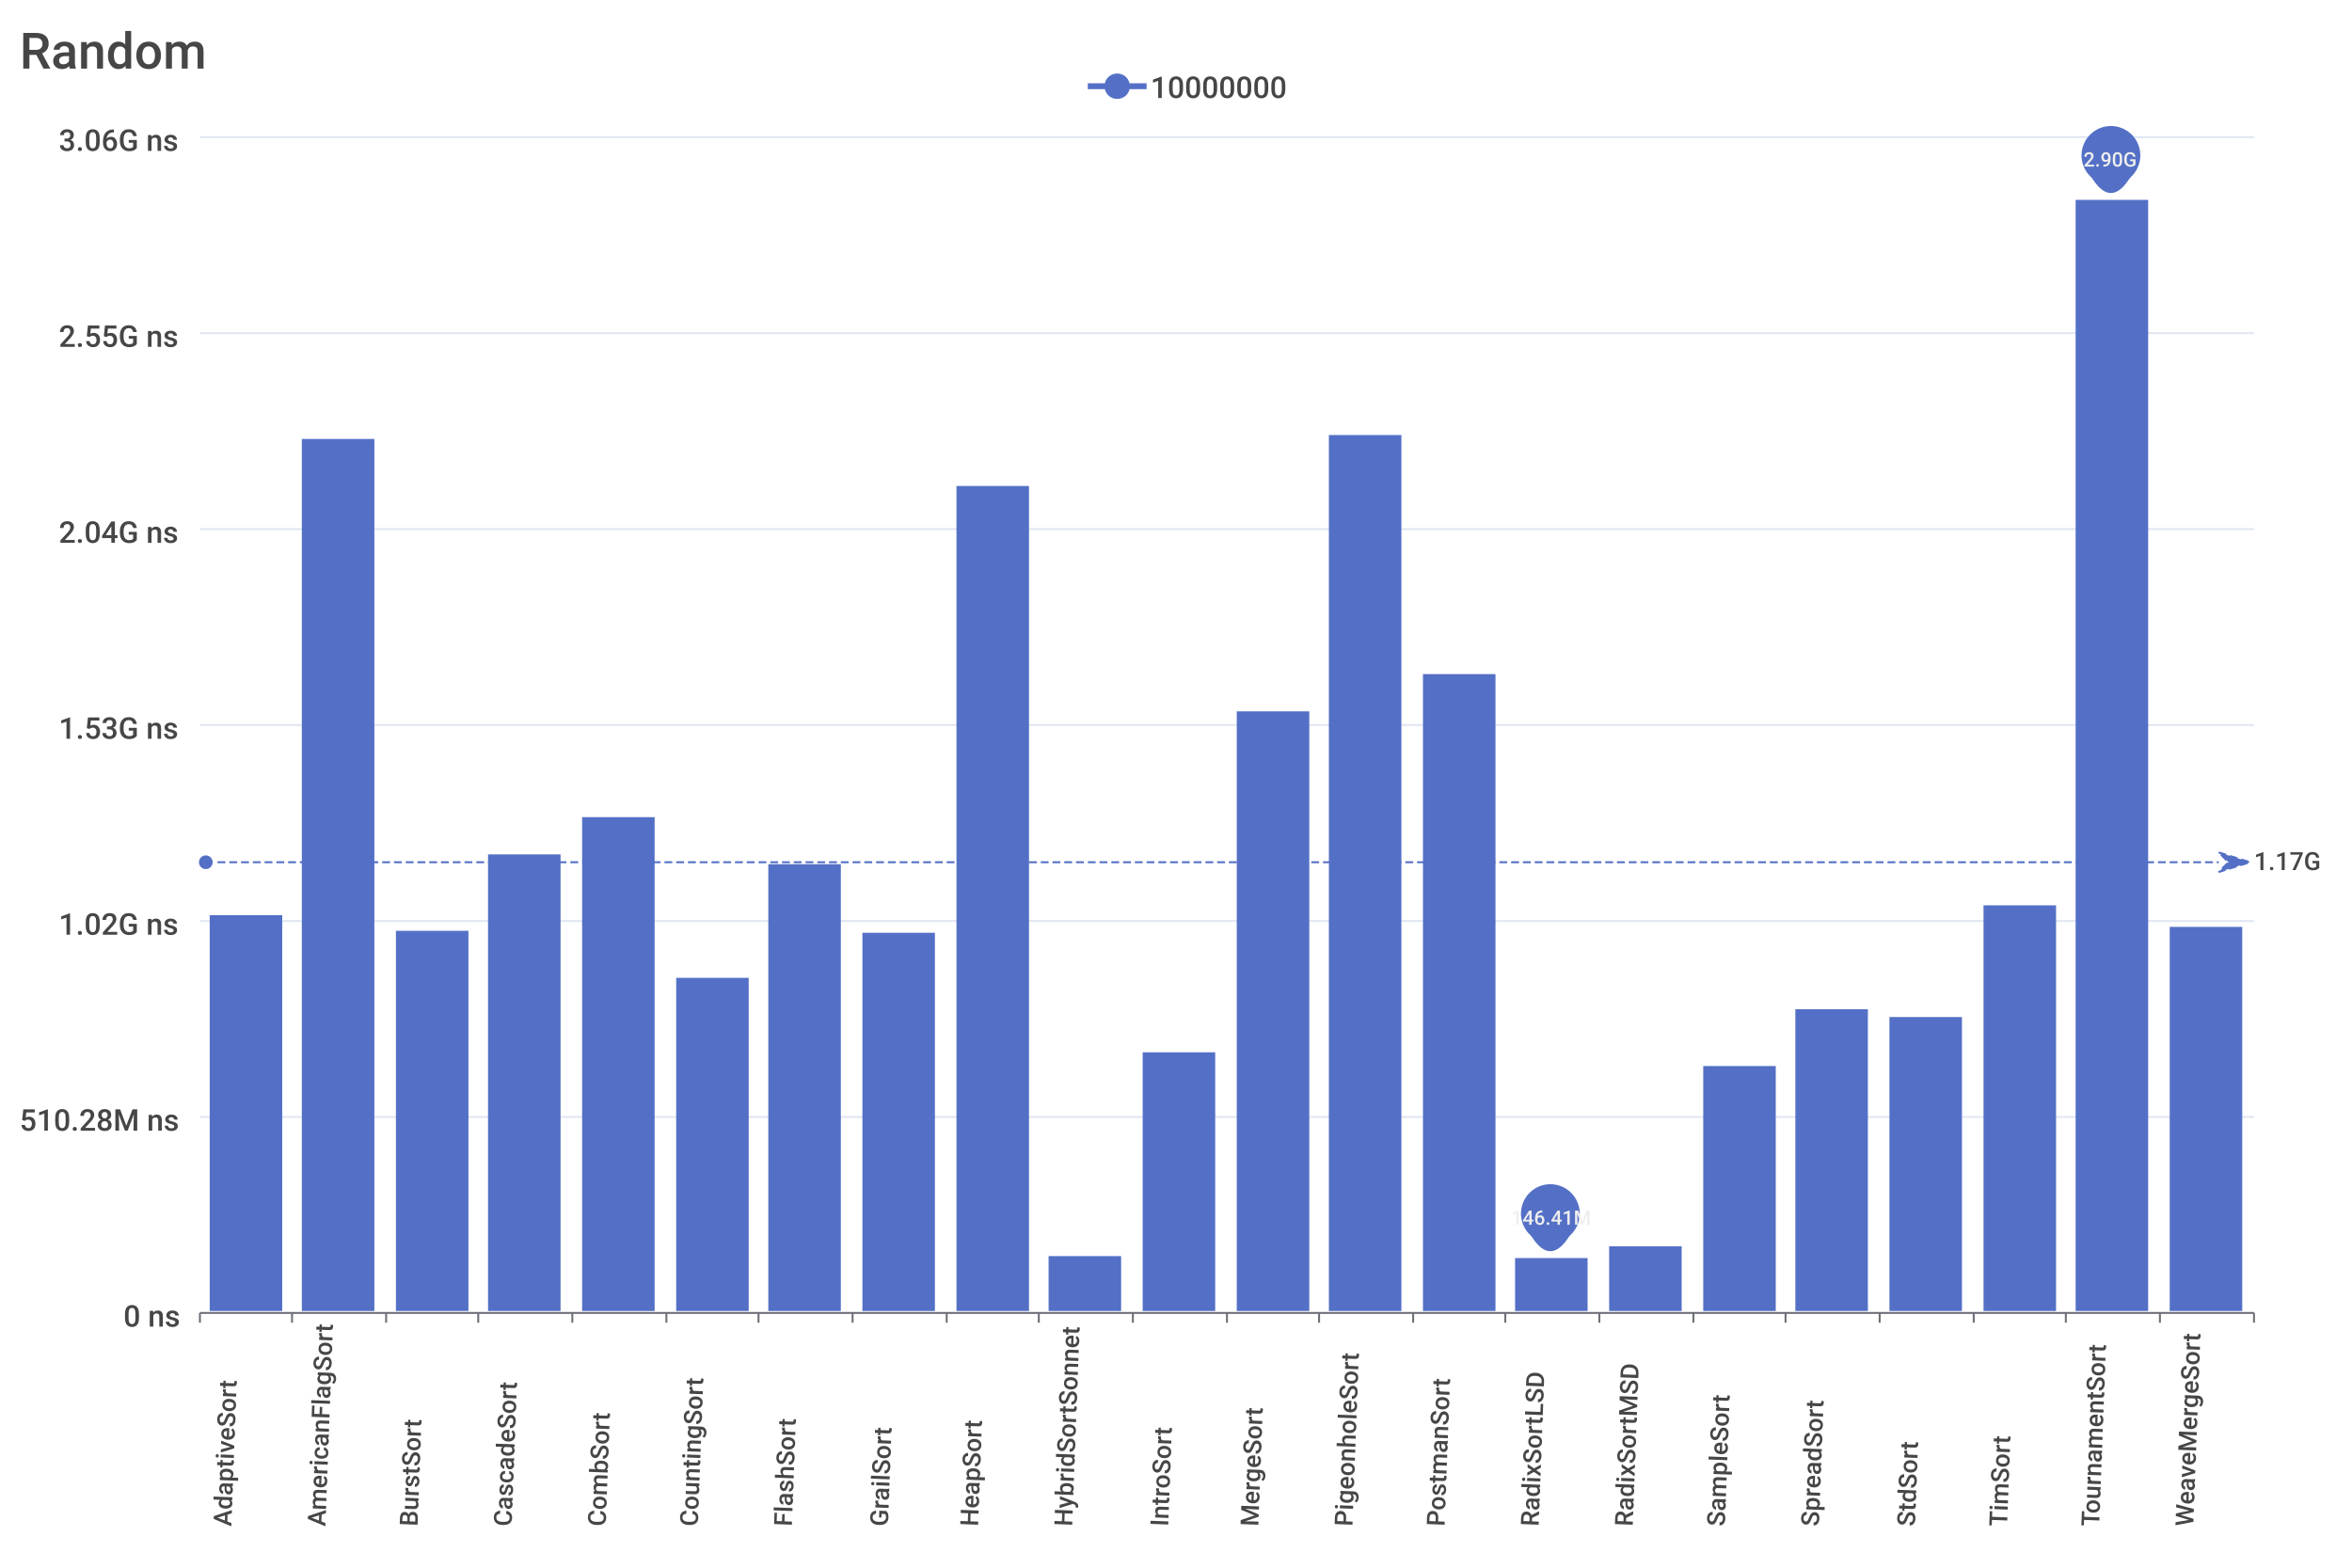
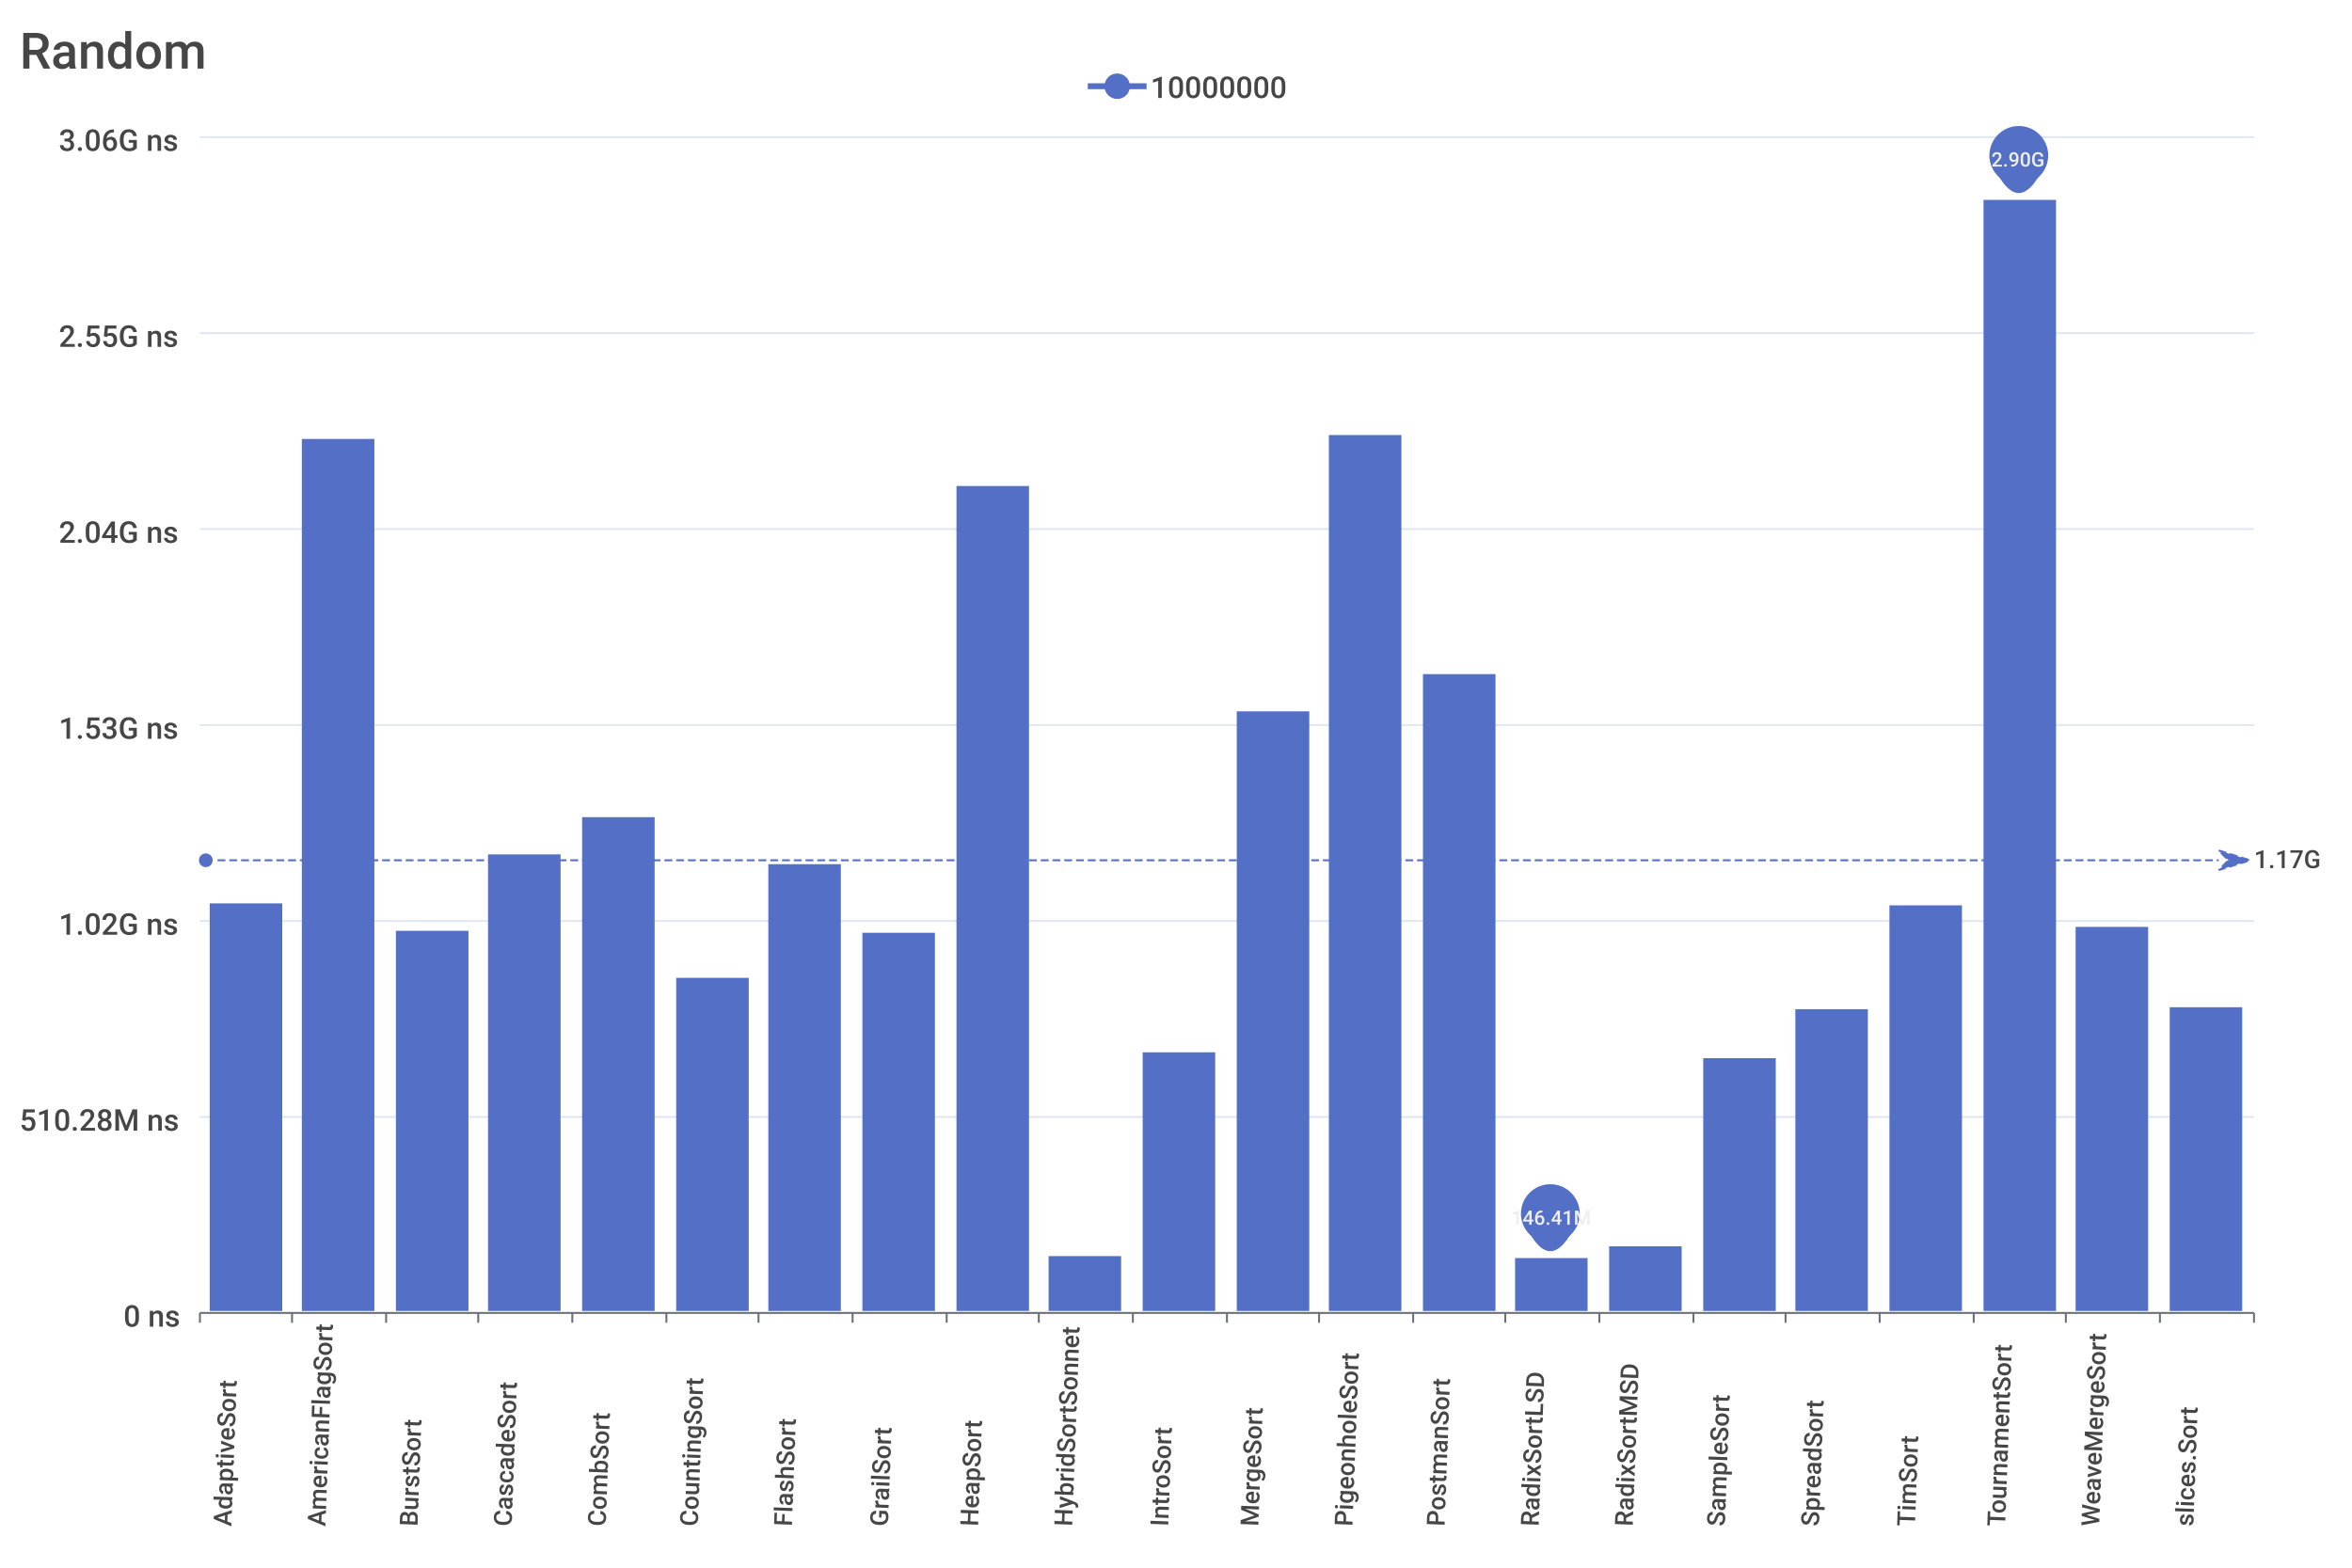
<svg xmlns="http://www.w3.org/2000/svg" width="1200" height="800">\n<path d="M 0 0 L 1200 0 L 1200 800 L 0 800 L 0 0" style="stroke-width:0;stroke:none;fill:rgba(255,255,255,1.0)" />
  <path d="M 555 44 L 585 44" style="stroke-width:3;stroke:rgba(84,112,198,1.0);fill:rgba(84,112,198,1.0)" />
  <circle cx="570" cy="44" r="5" style="stroke-width:3;stroke:rgba(84,112,198,1.0);fill:rgba(84,112,198,1.0)" />
  <path d="" style="stroke-width:3;stroke:rgba(84,112,198,1.0);fill:rgba(84,112,198,1.0)" />
  <text x="587" y="50" style="stroke-width:0;stroke:none;fill:rgba(70,70,70,1.0);font-size:15.3px;font-family:'Roboto Medium',sans-serif">10000000</text>
  <text x="10" y="35" style="stroke-width:0;stroke:none;fill:rgba(70,70,70,1.0);font-size:25.6px;font-family:'Roboto Medium',sans-serif">Random</text>
  <text x="30" y="77" style="stroke-width:0;stroke:none;fill:rgba(70,70,70,1.0);font-size:15.3px;font-family:'Roboto Medium',sans-serif">3.06G ns</text>
  <text x="30" y="177" style="stroke-width:0;stroke:none;fill:rgba(70,70,70,1.0);font-size:15.3px;font-family:'Roboto Medium',sans-serif">2.55G ns</text>
  <text x="30" y="277" style="stroke-width:0;stroke:none;fill:rgba(70,70,70,1.0);font-size:15.3px;font-family:'Roboto Medium',sans-serif">2.04G ns</text>
  <text x="30" y="377" style="stroke-width:0;stroke:none;fill:rgba(70,70,70,1.0);font-size:15.3px;font-family:'Roboto Medium',sans-serif">1.53G ns</text>
  <text x="30" y="477" style="stroke-width:0;stroke:none;fill:rgba(70,70,70,1.0);font-size:15.3px;font-family:'Roboto Medium',sans-serif">1.02G ns</text>
  <text x="10" y="577" style="stroke-width:0;stroke:none;fill:rgba(70,70,70,1.0);font-size:15.3px;font-family:'Roboto Medium',sans-serif">510.28M ns</text>
  <text x="63" y="677" style="stroke-width:0;stroke:none;fill:rgba(70,70,70,1.0);font-size:15.3px;font-family:'Roboto Medium',sans-serif">0 ns</text>
  <path d="M 102 70 L 1150 70" style="stroke-width:1;stroke:rgba(224,230,242,1.0);fill:none" />
  <path d="M 102 170 L 1150 170" style="stroke-width:1;stroke:rgba(224,230,242,1.0);fill:none" />
  <path d="M 102 270 L 1150 270" style="stroke-width:1;stroke:rgba(224,230,242,1.0);fill:none" />
  <path d="M 102 370 L 1150 370" style="stroke-width:1;stroke:rgba(224,230,242,1.0);fill:none" />
  <path d="M 102 470 L 1150 470" style="stroke-width:1;stroke:rgba(224,230,242,1.0);fill:none" />
  <path d="M 102 570 L 1150 570" style="stroke-width:1;stroke:rgba(224,230,242,1.0);fill:none" />
  <path d="M 102 675 L 102 670" style="stroke-width:1;stroke:rgba(110,112,121,1.0);fill:none" />
  <path d="M 149 675 L 149 670" style="stroke-width:1;stroke:rgba(110,112,121,1.0);fill:none" />
  <path d="M 197 675 L 197 670" style="stroke-width:1;stroke:rgba(110,112,121,1.0);fill:none" />
  <path d="M 244 675 L 244 670" style="stroke-width:1;stroke:rgba(110,112,121,1.0);fill:none" />
  <path d="M 292 675 L 292 670" style="stroke-width:1;stroke:rgba(110,112,121,1.0);fill:none" />
  <path d="M 340 675 L 340 670" style="stroke-width:1;stroke:rgba(110,112,121,1.0);fill:none" />
  <path d="M 387 675 L 387 670" style="stroke-width:1;stroke:rgba(110,112,121,1.0);fill:none" />
  <path d="M 435 675 L 435 670" style="stroke-width:1;stroke:rgba(110,112,121,1.0);fill:none" />
  <path d="M 483 675 L 483 670" style="stroke-width:1;stroke:rgba(110,112,121,1.0);fill:none" />
  <path d="M 530 675 L 530 670" style="stroke-width:1;stroke:rgba(110,112,121,1.0);fill:none" />
  <path d="M 578 675 L 578 670" style="stroke-width:1;stroke:rgba(110,112,121,1.0);fill:none" />
  <path d="M 626 675 L 626 670" style="stroke-width:1;stroke:rgba(110,112,121,1.0);fill:none" />
  <path d="M 673 675 L 673 670" style="stroke-width:1;stroke:rgba(110,112,121,1.0);fill:none" />
  <path d="M 721 675 L 721 670" style="stroke-width:1;stroke:rgba(110,112,121,1.0);fill:none" />
  <path d="M 768 675 L 768 670" style="stroke-width:1;stroke:rgba(110,112,121,1.0);fill:none" />
  <path d="M 816 675 L 816 670" style="stroke-width:1;stroke:rgba(110,112,121,1.0);fill:none" />
  <path d="M 864 675 L 864 670" style="stroke-width:1;stroke:rgba(110,112,121,1.0);fill:none" />
  <path d="M 911 675 L 911 670" style="stroke-width:1;stroke:rgba(110,112,121,1.0);fill:none" />
  <path d="M 959 675 L 959 670" style="stroke-width:1;stroke:rgba(110,112,121,1.0);fill:none" />
  <path d="M 1007 675 L 1007 670" style="stroke-width:1;stroke:rgba(110,112,121,1.0);fill:none" />
  <path d="M 1054 675 L 1054 670" style="stroke-width:1;stroke:rgba(110,112,121,1.0);fill:none" />
  <path d="M 1102 675 L 1102 670" style="stroke-width:1;stroke:rgba(110,112,121,1.0);fill:none" />
  <path d="M 1150 675 L 1150 670" style="stroke-width:1;stroke:rgba(110,112,121,1.0);fill:none" />
  <path d="M 102 670 L 1150 670" style="stroke-width:1;stroke:rgba(110,112,121,1.0);fill:none" />
  <text x="118" y="779" style="stroke-width:0;stroke:none;fill:rgba(70,70,70,1.0);font-size:12.8px;font-family:'Roboto Medium',sans-serif" transform="rotate(272.15,118,779)">AdaptiveSort</text>
  <text x="166" y="779" style="stroke-width:0;stroke:none;fill:rgba(70,70,70,1.0);font-size:12.8px;font-family:'Roboto Medium',sans-serif" transform="rotate(272.15,166,779)">AmericanFlagSort</text>
  <text x="213" y="779" style="stroke-width:0;stroke:none;fill:rgba(70,70,70,1.0);font-size:12.8px;font-family:'Roboto Medium',sans-serif" transform="rotate(272.15,213,779)">BurstSort</text>
  <text x="261" y="779" style="stroke-width:0;stroke:none;fill:rgba(70,70,70,1.0);font-size:12.8px;font-family:'Roboto Medium',sans-serif" transform="rotate(272.15,261,779)">CascadeSort</text>
  <text x="309" y="779" style="stroke-width:0;stroke:none;fill:rgba(70,70,70,1.0);font-size:12.8px;font-family:'Roboto Medium',sans-serif" transform="rotate(272.15,309,779)">CombSort</text>
  <text x="356" y="779" style="stroke-width:0;stroke:none;fill:rgba(70,70,70,1.0);font-size:12.8px;font-family:'Roboto Medium',sans-serif" transform="rotate(272.15,356,779)">CountingSort</text>
  <text x="404" y="779" style="stroke-width:0;stroke:none;fill:rgba(70,70,70,1.0);font-size:12.8px;font-family:'Roboto Medium',sans-serif" transform="rotate(272.15,404,779)">FlashSort</text>
  <text x="453" y="779" style="stroke-width:0;stroke:none;fill:rgba(70,70,70,1.0);font-size:12.8px;font-family:'Roboto Medium',sans-serif" transform="rotate(272.15,453,779)">GrailSort</text>
  <text x="499" y="779" style="stroke-width:0;stroke:none;fill:rgba(70,70,70,1.0);font-size:12.8px;font-family:'Roboto Medium',sans-serif" transform="rotate(272.15,499,779)">HeapSort</text>
  <text x="547" y="779" style="stroke-width:0;stroke:none;fill:rgba(70,70,70,1.0);font-size:12.8px;font-family:'Roboto Medium',sans-serif" transform="rotate(272.15,547,779)">HybridSortSonnet</text>
  <text x="596" y="779" style="stroke-width:0;stroke:none;fill:rgba(70,70,70,1.0);font-size:12.8px;font-family:'Roboto Medium',sans-serif" transform="rotate(272.15,596,779)">IntroSort</text>
  <text x="642" y="779" style="stroke-width:0;stroke:none;fill:rgba(70,70,70,1.0);font-size:12.8px;font-family:'Roboto Medium',sans-serif" transform="rotate(272.15,642,779)">MergeSort</text>
  <text x="690" y="779" style="stroke-width:0;stroke:none;fill:rgba(70,70,70,1.0);font-size:12.8px;font-family:'Roboto Medium',sans-serif" transform="rotate(272.15,690,779)">PigeonholeSort</text>
  <text x="737" y="779" style="stroke-width:0;stroke:none;fill:rgba(70,70,70,1.0);font-size:12.8px;font-family:'Roboto Medium',sans-serif" transform="rotate(272.15,737,779)">PostmanSort</text>
  <text x="785" y="779" style="stroke-width:0;stroke:none;fill:rgba(70,70,70,1.0);font-size:12.8px;font-family:'Roboto Medium',sans-serif" transform="rotate(272.15,785,779)">RadixSortLSD</text>
  <text x="833" y="779" style="stroke-width:0;stroke:none;fill:rgba(70,70,70,1.0);font-size:12.8px;font-family:'Roboto Medium',sans-serif" transform="rotate(272.15,833,779)">RadixSortMSD</text>
  <text x="880" y="779" style="stroke-width:0;stroke:none;fill:rgba(70,70,70,1.0);font-size:12.8px;font-family:'Roboto Medium',sans-serif" transform="rotate(272.15,880,779)">SampleSort</text>
  <text x="928" y="779" style="stroke-width:0;stroke:none;fill:rgba(70,70,70,1.0);font-size:12.8px;font-family:'Roboto Medium',sans-serif" transform="rotate(272.15,928,779)">SpreadSort</text>
-   <text x="977" y="779" style="stroke-width:0;stroke:none;fill:rgba(70,70,70,1.0);font-size:12.8px;font-family:'Roboto Medium',sans-serif" transform="rotate(272.15,977,779)">StdSort</text>
-   <text x="1024" y="779" style="stroke-width:0;stroke:none;fill:rgba(70,70,70,1.0);font-size:12.8px;font-family:'Roboto Medium',sans-serif" transform="rotate(272.15,1024,779)">TimSort</text>
-   <text x="1071" y="779" style="stroke-width:0;stroke:none;fill:rgba(70,70,70,1.0);font-size:12.8px;font-family:'Roboto Medium',sans-serif" transform="rotate(272.15,1071,779)">TournamentSort</text>
-   <text x="1119" y="779" style="stroke-width:0;stroke:none;fill:rgba(70,70,70,1.0);font-size:12.8px;font-family:'Roboto Medium',sans-serif" transform="rotate(272.15,1119,779)">WeaveMergeSort</text>
-   <path d="M 107 467 L 144 467 L 144 669 L 107 669 L 107 467" style="stroke-width:0;stroke:none;fill:rgba(84,112,198,1.0)" />
+   <text x="977" y="779" style="stroke-width:0;stroke:none;fill:rgba(70,70,70,1.0);font-size:12.8px;font-family:'Roboto Medium',sans-serif" transform="rotate(272.15,977,779)">TimSort</text>
+   <text x="1023" y="779" style="stroke-width:0;stroke:none;fill:rgba(70,70,70,1.0);font-size:12.8px;font-family:'Roboto Medium',sans-serif" transform="rotate(272.15,1023,779)">TournamentSort</text>
+   <text x="1071" y="779" style="stroke-width:0;stroke:none;fill:rgba(70,70,70,1.0);font-size:12.8px;font-family:'Roboto Medium',sans-serif" transform="rotate(272.15,1071,779)">WeaveMergeSort</text>
+   <text x="1119" y="779" style="stroke-width:0;stroke:none;fill:rgba(70,70,70,1.0);font-size:12.8px;font-family:'Roboto Medium',sans-serif" transform="rotate(272.15,1119,779)">slices.Sort</text>
+   <path d="M 107 461 L 144 461 L 144 669 L 107 669 L 107 461" style="stroke-width:0;stroke:none;fill:rgba(84,112,198,1.0)" />
  <path d="M 154 224 L 191 224 L 191 669 L 154 669 L 154 224" style="stroke-width:0;stroke:none;fill:rgba(84,112,198,1.0)" />
  <path d="M 202 475 L 239 475 L 239 669 L 202 669 L 202 475" style="stroke-width:0;stroke:none;fill:rgba(84,112,198,1.0)" />
  <path d="M 249 436 L 286 436 L 286 669 L 249 669 L 249 436" style="stroke-width:0;stroke:none;fill:rgba(84,112,198,1.0)" />
  <path d="M 297 417 L 334 417 L 334 669 L 297 669 L 297 417" style="stroke-width:0;stroke:none;fill:rgba(84,112,198,1.0)" />
  <path d="M 345 499 L 382 499 L 382 669 L 345 669 L 345 499" style="stroke-width:0;stroke:none;fill:rgba(84,112,198,1.0)" />
  <path d="M 392 441 L 429 441 L 429 669 L 392 669 L 392 441" style="stroke-width:0;stroke:none;fill:rgba(84,112,198,1.0)" />
  <path d="M 440 476 L 477 476 L 477 669 L 440 669 L 440 476" style="stroke-width:0;stroke:none;fill:rgba(84,112,198,1.0)" />
  <path d="M 488 248 L 525 248 L 525 669 L 488 669 L 488 248" style="stroke-width:0;stroke:none;fill:rgba(84,112,198,1.0)" />
  <path d="M 535 641 L 572 641 L 572 669 L 535 669 L 535 641" style="stroke-width:0;stroke:none;fill:rgba(84,112,198,1.0)" />
  <path d="M 583 537 L 620 537 L 620 669 L 583 669 L 583 537" style="stroke-width:0;stroke:none;fill:rgba(84,112,198,1.0)" />
  <path d="M 631 363 L 668 363 L 668 669 L 631 669 L 631 363" style="stroke-width:0;stroke:none;fill:rgba(84,112,198,1.0)" />
  <path d="M 678 222 L 715 222 L 715 669 L 678 669 L 678 222" style="stroke-width:0;stroke:none;fill:rgba(84,112,198,1.0)" />
  <path d="M 726 344 L 763 344 L 763 669 L 726 669 L 726 344" style="stroke-width:0;stroke:none;fill:rgba(84,112,198,1.0)" />
  <path d="M 773 642 L 810 642 L 810 669 L 773 669 L 773 642" style="stroke-width:0;stroke:none;fill:rgba(84,112,198,1.0)" />
  <path d="M 821 636 L 858 636 L 858 669 L 821 669 L 821 636" style="stroke-width:0;stroke:none;fill:rgba(84,112,198,1.0)" />
-   <path d="M 869 544 L 906 544 L 906 669 L 869 669 L 869 544" style="stroke-width:0;stroke:none;fill:rgba(84,112,198,1.0)" />
+   <path d="M 869 540 L 906 540 L 906 669 L 869 669 L 869 540" style="stroke-width:0;stroke:none;fill:rgba(84,112,198,1.0)" />
  <path d="M 916 515 L 953 515 L 953 669 L 916 669 L 916 515" style="stroke-width:0;stroke:none;fill:rgba(84,112,198,1.0)" />
-   <path d="M 964 519 L 1001 519 L 1001 669 L 964 669 L 964 519" style="stroke-width:0;stroke:none;fill:rgba(84,112,198,1.0)" />
-   <path d="M 1012 462 L 1049 462 L 1049 669 L 1012 669 L 1012 462" style="stroke-width:0;stroke:none;fill:rgba(84,112,198,1.0)" />
-   <path d="M 1059 102 L 1096 102 L 1096 669 L 1059 669 L 1059 102" style="stroke-width:0;stroke:none;fill:rgba(84,112,198,1.0)" />
-   <path d="M 1107 473 L 1144 473 L 1144 669 L 1107 669 L 1107 473" style="stroke-width:0;stroke:none;fill:rgba(84,112,198,1.0)" />
-   <path d="M 1074 94 A 15 15 330.00 1 1 1080 94 L 1077 80 Z" style="stroke-width:0;stroke:none;fill:rgba(84,112,198,1.0)" />
-   <path d="M 1062 80 Q1077,117 1092,80 Z" style="stroke-width:0;stroke:none;fill:rgba(84,112,198,1.0)" />
-   <text x="1063" y="85" style="stroke-width:0;stroke:none;fill:rgba(238,238,238,1.0);font-size:10.2px;font-family:'Roboto Medium',sans-serif">2.90G</text>
+   <path d="M 964 462 L 1001 462 L 1001 669 L 964 669 L 964 462" style="stroke-width:0;stroke:none;fill:rgba(84,112,198,1.0)" />
+   <path d="M 1012 102 L 1049 102 L 1049 669 L 1012 669 L 1012 102" style="stroke-width:0;stroke:none;fill:rgba(84,112,198,1.0)" />
+   <path d="M 1059 473 L 1096 473 L 1096 669 L 1059 669 L 1059 473" style="stroke-width:0;stroke:none;fill:rgba(84,112,198,1.0)" />
+   <path d="M 1107 514 L 1144 514 L 1144 669 L 1107 669 L 1107 514" style="stroke-width:0;stroke:none;fill:rgba(84,112,198,1.0)" />
+   <path d="M 1027 94 A 15 15 330.00 1 1 1033 94 L 1030 80 Z" style="stroke-width:0;stroke:none;fill:rgba(84,112,198,1.0)" />
+   <path d="M 1015 80 Q1030,117 1045,80 Z" style="stroke-width:0;stroke:none;fill:rgba(84,112,198,1.0)" />
+   <text x="1016" y="85" style="stroke-width:0;stroke:none;fill:rgba(238,238,238,1.0);font-size:10.2px;font-family:'Roboto Medium',sans-serif">2.90G</text>
  <path d="M 788 634 A 15 15 330.00 1 1 794 634 L 791 620 Z" style="stroke-width:0;stroke:none;fill:rgba(84,112,198,1.0)" />
  <path d="M 776 620 Q791,657 806,620 Z" style="stroke-width:0;stroke:none;fill:rgba(84,112,198,1.0)" />
  <text x="771" y="625" style="stroke-width:0;stroke:none;fill:rgba(238,238,238,1.0);font-size:10.2px;font-family:'Roboto Medium',sans-serif">146.41M</text>
-   <circle cx="105" cy="440" r="3" style="stroke-width:1;stroke:rgba(84,112,198,1.0);fill:rgba(84,112,198,1.0)" />
+   <circle cx="105" cy="439" r="3" style="stroke-width:1;stroke:rgba(84,112,198,1.0);fill:rgba(84,112,198,1.0)" />
  <path stroke-dasharray="4.0, 2.0" d="" style="stroke-width:1;stroke:rgba(84,112,198,1.0);fill:rgba(84,112,198,1.0)" />
-   <path stroke-dasharray="4.0, 2.0" d="M 111 440 L 1132 440" style="stroke-width:1;stroke:rgba(84,112,198,1.0);fill:rgba(84,112,198,1.0)" />
-   <path stroke-dasharray="4.0, 2.0" d="M 1132 435 L 1148 440 L 1132 445 L 1137 440 L 1132 435" style="stroke-width:1;stroke:rgba(84,112,198,1.0);fill:rgba(84,112,198,1.0)" />
-   <text x="1150" y="444" style="stroke-width:0;stroke:none;fill:rgba(70,70,70,1.0);font-size:12.8px;font-family:'Roboto Medium',sans-serif">1.17G</text>
+   <path stroke-dasharray="4.0, 2.0" d="M 111 439 L 1132 439" style="stroke-width:1;stroke:rgba(84,112,198,1.0);fill:rgba(84,112,198,1.0)" />
+   <path stroke-dasharray="4.0, 2.0" d="M 1132 434 L 1148 439 L 1132 444 L 1137 439 L 1132 434" style="stroke-width:1;stroke:rgba(84,112,198,1.0);fill:rgba(84,112,198,1.0)" />
+   <text x="1150" y="443" style="stroke-width:0;stroke:none;fill:rgba(70,70,70,1.0);font-size:12.8px;font-family:'Roboto Medium',sans-serif">1.17G</text>
</svg>
